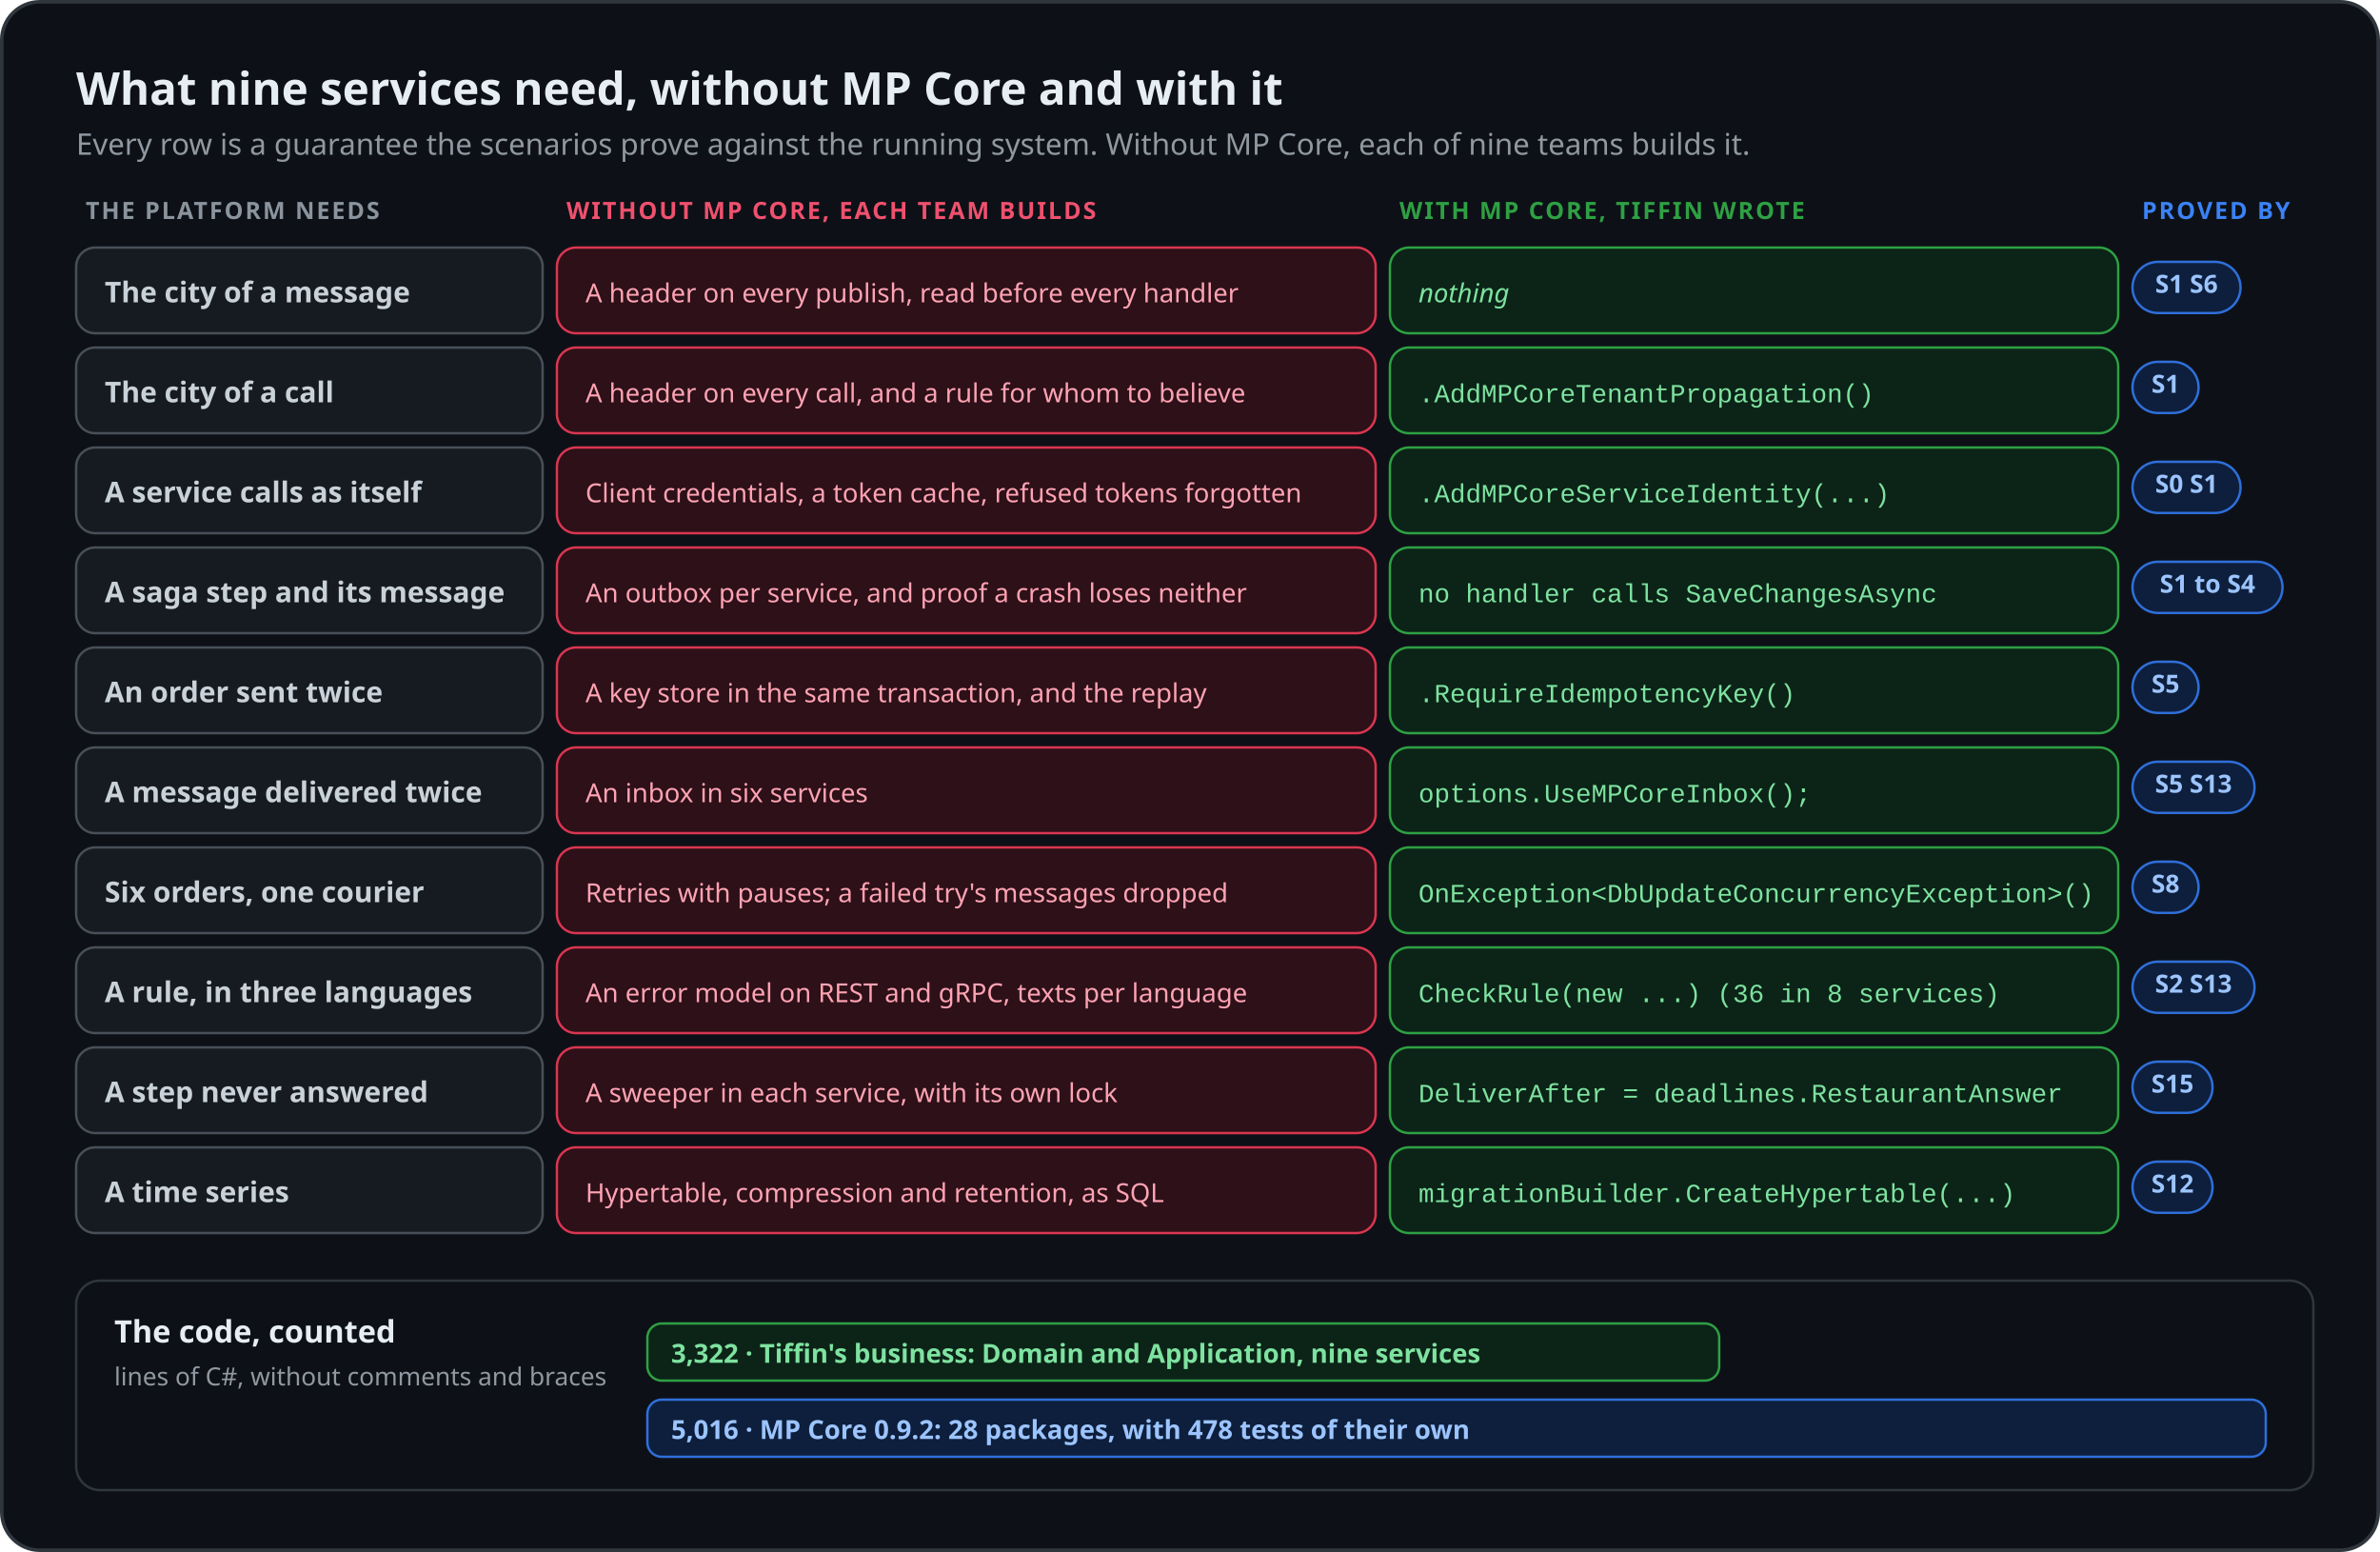
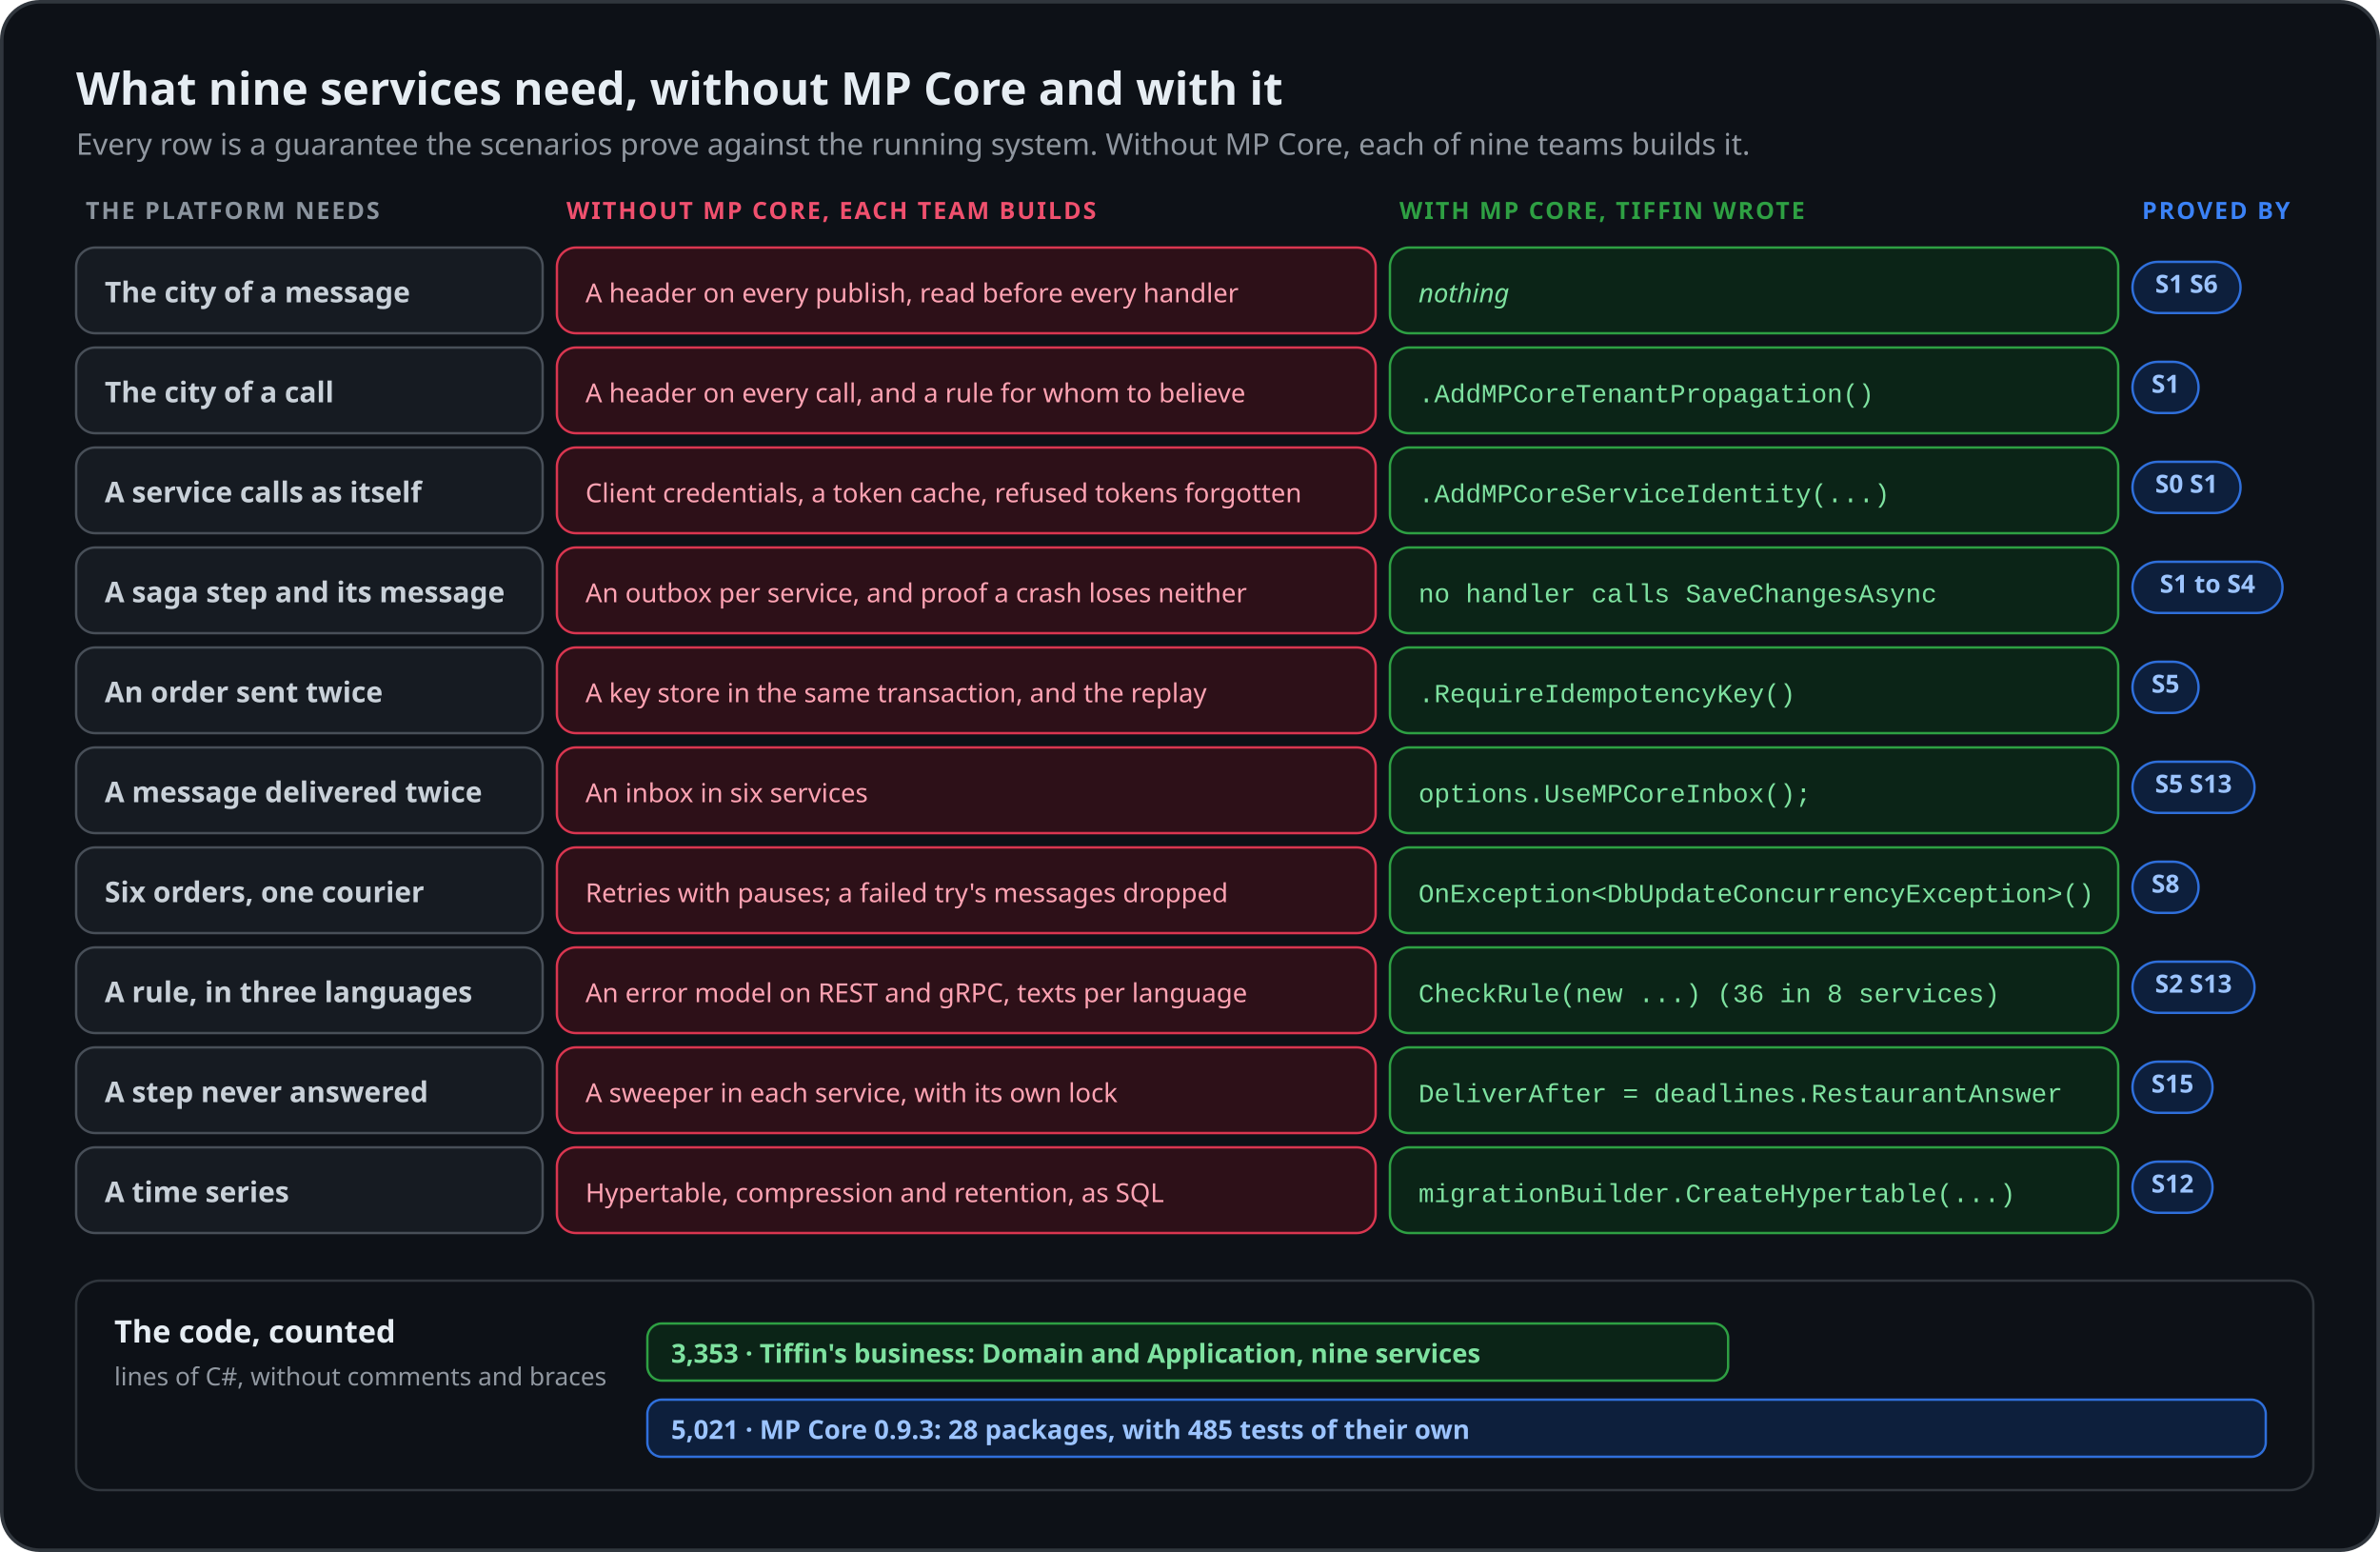
<svg xmlns="http://www.w3.org/2000/svg" viewBox="0 0 1000 652" width="1000" height="652" role="img" aria-label="What nine services need without MP Core and with it: the guarantees, the code Tiffin wrote, and the scenario that proves each">
  <defs>
    <filter id="shadow" x="-10%" y="-10%" width="120%" height="130%">
      <feDropShadow dx="0" dy="2" stdDeviation="3" flood-color="#000000" flood-opacity="0.35" />
    </filter>
  </defs>
  <rect x="0.75" y="0.75" width="998.5" height="650.5" rx="16" fill="#0d1117" stroke="#30363d" stroke-width="1.5" />
  <text x="32" y="44" font-family="-apple-system, BlinkMacSystemFont, 'Segoe UI', 'Noto Sans', Helvetica, Arial, sans-serif" font-size="19" font-weight="700" fill="#e6edf3" text-anchor="start">What nine services need, without MP Core and with it</text>
  <text x="32" y="65" font-family="-apple-system, BlinkMacSystemFont, 'Segoe UI', 'Noto Sans', Helvetica, Arial, sans-serif" font-size="12.5" font-weight="400" fill="#9198a1" text-anchor="start">Every row is a guarantee the scenarios prove against the running system. Without MP Core, each of nine teams builds it.</text>
  <text x="36" y="92" font-family="-apple-system, BlinkMacSystemFont, 'Segoe UI', 'Noto Sans', Helvetica, Arial, sans-serif" font-size="10" font-weight="700" fill="#8b949e" text-anchor="start" letter-spacing="0.8">THE PLATFORM NEEDS</text>
  <text x="238" y="92" font-family="-apple-system, BlinkMacSystemFont, 'Segoe UI', 'Noto Sans', Helvetica, Arial, sans-serif" font-size="10" font-weight="700" fill="#f0506e" text-anchor="start" letter-spacing="0.8">WITHOUT MP CORE, EACH TEAM BUILDS</text>
  <text x="588" y="92" font-family="-apple-system, BlinkMacSystemFont, 'Segoe UI', 'Noto Sans', Helvetica, Arial, sans-serif" font-size="10" font-weight="700" fill="#2ea043" text-anchor="start" letter-spacing="0.8">WITH MP CORE, TIFFIN WROTE</text>
  <text x="900" y="92" font-family="-apple-system, BlinkMacSystemFont, 'Segoe UI', 'Noto Sans', Helvetica, Arial, sans-serif" font-size="10" font-weight="700" fill="#3b82f6" text-anchor="start" letter-spacing="0.8">PROVED BY</text>
  <rect x="32" y="104" width="196" height="36" rx="8" fill="#161b22" stroke="#484f58" stroke-width="1" />
  <text x="44" y="127" font-family="-apple-system, BlinkMacSystemFont, 'Segoe UI', 'Noto Sans', Helvetica, Arial, sans-serif" font-size="12" font-weight="700" fill="#c9d1d9" text-anchor="start">The city of a message</text>
  <rect x="234" y="104" width="344" height="36" rx="8" fill="#2d1018" stroke="#da3650" stroke-width="1" />
  <text x="246" y="127" font-family="-apple-system, BlinkMacSystemFont, 'Segoe UI', 'Noto Sans', Helvetica, Arial, sans-serif" font-size="11" font-weight="400" fill="#ffa3b3" text-anchor="start">A header on every publish, read before every handler</text>
  <rect x="584" y="104" width="306" height="36" rx="8" fill="#0b2417" stroke="#2ea043" stroke-width="1" />
  <text x="596" y="127" font-family="-apple-system, BlinkMacSystemFont, 'Segoe UI', 'Noto Sans', Helvetica, Arial, sans-serif" font-size="11" font-weight="400" fill="#7ee2a0" text-anchor="start" font-style="italic">nothing</text>
  <rect x="896" y="110" width="45.4" height="21.5" rx="10.75" fill="#0d1f3c" stroke="#2f6fdb" stroke-width="1" />
  <text x="918.7" y="123.0" font-family="-apple-system, BlinkMacSystemFont, 'Segoe UI', 'Noto Sans', Helvetica, Arial, sans-serif" font-size="10.5" font-weight="600" fill="#9cc4ff" text-anchor="middle">S1 S6</text>
  <rect x="32" y="146" width="196" height="36" rx="8" fill="#161b22" stroke="#484f58" stroke-width="1" />
  <text x="44" y="169" font-family="-apple-system, BlinkMacSystemFont, 'Segoe UI', 'Noto Sans', Helvetica, Arial, sans-serif" font-size="12" font-weight="700" fill="#c9d1d9" text-anchor="start">The city of a call</text>
  <rect x="234" y="146" width="344" height="36" rx="8" fill="#2d1018" stroke="#da3650" stroke-width="1" />
  <text x="246" y="169" font-family="-apple-system, BlinkMacSystemFont, 'Segoe UI', 'Noto Sans', Helvetica, Arial, sans-serif" font-size="11" font-weight="400" fill="#ffa3b3" text-anchor="start">A header on every call, and a rule for whom to believe</text>
  <rect x="584" y="146" width="306" height="36" rx="8" fill="#0b2417" stroke="#2ea043" stroke-width="1" />
  <text x="596" y="169" font-family="ui-monospace, SFMono-Regular, 'SF Mono', Menlo, Consolas, 'Liberation Mono', monospace" font-size="11" font-weight="400" fill="#7ee2a0" text-anchor="start">.AddMPCoreTenantPropagation()</text>
  <rect x="896" y="152" width="27.76" height="21.5" rx="10.75" fill="#0d1f3c" stroke="#2f6fdb" stroke-width="1" />
  <text x="909.88" y="165.0" font-family="-apple-system, BlinkMacSystemFont, 'Segoe UI', 'Noto Sans', Helvetica, Arial, sans-serif" font-size="10.5" font-weight="600" fill="#9cc4ff" text-anchor="middle">S1</text>
  <rect x="32" y="188" width="196" height="36" rx="8" fill="#161b22" stroke="#484f58" stroke-width="1" />
  <text x="44" y="211" font-family="-apple-system, BlinkMacSystemFont, 'Segoe UI', 'Noto Sans', Helvetica, Arial, sans-serif" font-size="12" font-weight="700" fill="#c9d1d9" text-anchor="start">A service calls as itself</text>
  <rect x="234" y="188" width="344" height="36" rx="8" fill="#2d1018" stroke="#da3650" stroke-width="1" />
  <text x="246" y="211" font-family="-apple-system, BlinkMacSystemFont, 'Segoe UI', 'Noto Sans', Helvetica, Arial, sans-serif" font-size="11" font-weight="400" fill="#ffa3b3" text-anchor="start">Client credentials, a token cache, refused tokens forgotten</text>
  <rect x="584" y="188" width="306" height="36" rx="8" fill="#0b2417" stroke="#2ea043" stroke-width="1" />
  <text x="596" y="211" font-family="ui-monospace, SFMono-Regular, 'SF Mono', Menlo, Consolas, 'Liberation Mono', monospace" font-size="11" font-weight="400" fill="#7ee2a0" text-anchor="start">.AddMPCoreServiceIdentity(...)</text>
  <rect x="896" y="194" width="45.4" height="21.5" rx="10.75" fill="#0d1f3c" stroke="#2f6fdb" stroke-width="1" />
  <text x="918.7" y="207.0" font-family="-apple-system, BlinkMacSystemFont, 'Segoe UI', 'Noto Sans', Helvetica, Arial, sans-serif" font-size="10.5" font-weight="600" fill="#9cc4ff" text-anchor="middle">S0 S1</text>
  <rect x="32" y="230" width="196" height="36" rx="8" fill="#161b22" stroke="#484f58" stroke-width="1" />
  <text x="44" y="253" font-family="-apple-system, BlinkMacSystemFont, 'Segoe UI', 'Noto Sans', Helvetica, Arial, sans-serif" font-size="12" font-weight="700" fill="#c9d1d9" text-anchor="start">A saga step and its message</text>
  <rect x="234" y="230" width="344" height="36" rx="8" fill="#2d1018" stroke="#da3650" stroke-width="1" />
  <text x="246" y="253" font-family="-apple-system, BlinkMacSystemFont, 'Segoe UI', 'Noto Sans', Helvetica, Arial, sans-serif" font-size="11" font-weight="400" fill="#ffa3b3" text-anchor="start">An outbox per service, and proof a crash loses neither</text>
  <rect x="584" y="230" width="306" height="36" rx="8" fill="#0b2417" stroke="#2ea043" stroke-width="1" />
  <text x="596" y="253" font-family="ui-monospace, SFMono-Regular, 'SF Mono', Menlo, Consolas, 'Liberation Mono', monospace" font-size="11" font-weight="400" fill="#7ee2a0" text-anchor="start">no handler calls SaveChangesAsync</text>
  <rect x="896" y="236" width="63.04" height="21.5" rx="10.75" fill="#0d1f3c" stroke="#2f6fdb" stroke-width="1" />
  <text x="927.52" y="249.0" font-family="-apple-system, BlinkMacSystemFont, 'Segoe UI', 'Noto Sans', Helvetica, Arial, sans-serif" font-size="10.5" font-weight="600" fill="#9cc4ff" text-anchor="middle">S1 to S4</text>
  <rect x="32" y="272" width="196" height="36" rx="8" fill="#161b22" stroke="#484f58" stroke-width="1" />
  <text x="44" y="295" font-family="-apple-system, BlinkMacSystemFont, 'Segoe UI', 'Noto Sans', Helvetica, Arial, sans-serif" font-size="12" font-weight="700" fill="#c9d1d9" text-anchor="start">An order sent twice</text>
  <rect x="234" y="272" width="344" height="36" rx="8" fill="#2d1018" stroke="#da3650" stroke-width="1" />
  <text x="246" y="295" font-family="-apple-system, BlinkMacSystemFont, 'Segoe UI', 'Noto Sans', Helvetica, Arial, sans-serif" font-size="11" font-weight="400" fill="#ffa3b3" text-anchor="start">A key store in the same transaction, and the replay</text>
  <rect x="584" y="272" width="306" height="36" rx="8" fill="#0b2417" stroke="#2ea043" stroke-width="1" />
  <text x="596" y="295" font-family="ui-monospace, SFMono-Regular, 'SF Mono', Menlo, Consolas, 'Liberation Mono', monospace" font-size="11" font-weight="400" fill="#7ee2a0" text-anchor="start">.RequireIdempotencyKey()</text>
  <rect x="896" y="278" width="27.76" height="21.5" rx="10.75" fill="#0d1f3c" stroke="#2f6fdb" stroke-width="1" />
  <text x="909.88" y="291.0" font-family="-apple-system, BlinkMacSystemFont, 'Segoe UI', 'Noto Sans', Helvetica, Arial, sans-serif" font-size="10.5" font-weight="600" fill="#9cc4ff" text-anchor="middle">S5</text>
  <rect x="32" y="314" width="196" height="36" rx="8" fill="#161b22" stroke="#484f58" stroke-width="1" />
  <text x="44" y="337" font-family="-apple-system, BlinkMacSystemFont, 'Segoe UI', 'Noto Sans', Helvetica, Arial, sans-serif" font-size="12" font-weight="700" fill="#c9d1d9" text-anchor="start">A message delivered twice</text>
  <rect x="234" y="314" width="344" height="36" rx="8" fill="#2d1018" stroke="#da3650" stroke-width="1" />
  <text x="246" y="337" font-family="-apple-system, BlinkMacSystemFont, 'Segoe UI', 'Noto Sans', Helvetica, Arial, sans-serif" font-size="11" font-weight="400" fill="#ffa3b3" text-anchor="start">An inbox in six services</text>
  <rect x="584" y="314" width="306" height="36" rx="8" fill="#0b2417" stroke="#2ea043" stroke-width="1" />
  <text x="596" y="337" font-family="ui-monospace, SFMono-Regular, 'SF Mono', Menlo, Consolas, 'Liberation Mono', monospace" font-size="11" font-weight="400" fill="#7ee2a0" text-anchor="start">options.UseMPCoreInbox();</text>
  <rect x="896" y="320" width="51.28" height="21.5" rx="10.75" fill="#0d1f3c" stroke="#2f6fdb" stroke-width="1" />
  <text x="921.64" y="333.0" font-family="-apple-system, BlinkMacSystemFont, 'Segoe UI', 'Noto Sans', Helvetica, Arial, sans-serif" font-size="10.5" font-weight="600" fill="#9cc4ff" text-anchor="middle">S5 S13</text>
  <rect x="32" y="356" width="196" height="36" rx="8" fill="#161b22" stroke="#484f58" stroke-width="1" />
  <text x="44" y="379" font-family="-apple-system, BlinkMacSystemFont, 'Segoe UI', 'Noto Sans', Helvetica, Arial, sans-serif" font-size="12" font-weight="700" fill="#c9d1d9" text-anchor="start">Six orders, one courier</text>
  <rect x="234" y="356" width="344" height="36" rx="8" fill="#2d1018" stroke="#da3650" stroke-width="1" />
  <text x="246" y="379" font-family="-apple-system, BlinkMacSystemFont, 'Segoe UI', 'Noto Sans', Helvetica, Arial, sans-serif" font-size="11" font-weight="400" fill="#ffa3b3" text-anchor="start">Retries with pauses; a failed try's messages dropped</text>
  <rect x="584" y="356" width="306" height="36" rx="8" fill="#0b2417" stroke="#2ea043" stroke-width="1" />
  <text x="596" y="379" font-family="ui-monospace, SFMono-Regular, 'SF Mono', Menlo, Consolas, 'Liberation Mono', monospace" font-size="11" font-weight="400" fill="#7ee2a0" text-anchor="start">OnException&lt;DbUpdateConcurrencyException&gt;()</text>
  <rect x="896" y="362" width="27.76" height="21.5" rx="10.75" fill="#0d1f3c" stroke="#2f6fdb" stroke-width="1" />
  <text x="909.88" y="375.0" font-family="-apple-system, BlinkMacSystemFont, 'Segoe UI', 'Noto Sans', Helvetica, Arial, sans-serif" font-size="10.5" font-weight="600" fill="#9cc4ff" text-anchor="middle">S8</text>
  <rect x="32" y="398" width="196" height="36" rx="8" fill="#161b22" stroke="#484f58" stroke-width="1" />
  <text x="44" y="421" font-family="-apple-system, BlinkMacSystemFont, 'Segoe UI', 'Noto Sans', Helvetica, Arial, sans-serif" font-size="12" font-weight="700" fill="#c9d1d9" text-anchor="start">A rule, in three languages</text>
  <rect x="234" y="398" width="344" height="36" rx="8" fill="#2d1018" stroke="#da3650" stroke-width="1" />
  <text x="246" y="421" font-family="-apple-system, BlinkMacSystemFont, 'Segoe UI', 'Noto Sans', Helvetica, Arial, sans-serif" font-size="11" font-weight="400" fill="#ffa3b3" text-anchor="start">An error model on REST and gRPC, texts per language</text>
  <rect x="584" y="398" width="306" height="36" rx="8" fill="#0b2417" stroke="#2ea043" stroke-width="1" />
  <text x="596" y="421" font-family="ui-monospace, SFMono-Regular, 'SF Mono', Menlo, Consolas, 'Liberation Mono', monospace" font-size="11" font-weight="400" fill="#7ee2a0" text-anchor="start">CheckRule(new ...)  (36 in 8 services)</text>
  <rect x="896" y="404" width="51.28" height="21.5" rx="10.75" fill="#0d1f3c" stroke="#2f6fdb" stroke-width="1" />
  <text x="921.64" y="417.0" font-family="-apple-system, BlinkMacSystemFont, 'Segoe UI', 'Noto Sans', Helvetica, Arial, sans-serif" font-size="10.5" font-weight="600" fill="#9cc4ff" text-anchor="middle">S2 S13</text>
  <rect x="32" y="440" width="196" height="36" rx="8" fill="#161b22" stroke="#484f58" stroke-width="1" />
  <text x="44" y="463" font-family="-apple-system, BlinkMacSystemFont, 'Segoe UI', 'Noto Sans', Helvetica, Arial, sans-serif" font-size="12" font-weight="700" fill="#c9d1d9" text-anchor="start">A step never answered</text>
  <rect x="234" y="440" width="344" height="36" rx="8" fill="#2d1018" stroke="#da3650" stroke-width="1" />
  <text x="246" y="463" font-family="-apple-system, BlinkMacSystemFont, 'Segoe UI', 'Noto Sans', Helvetica, Arial, sans-serif" font-size="11" font-weight="400" fill="#ffa3b3" text-anchor="start">A sweeper in each service, with its own lock</text>
  <rect x="584" y="440" width="306" height="36" rx="8" fill="#0b2417" stroke="#2ea043" stroke-width="1" />
  <text x="596" y="463" font-family="ui-monospace, SFMono-Regular, 'SF Mono', Menlo, Consolas, 'Liberation Mono', monospace" font-size="11" font-weight="400" fill="#7ee2a0" text-anchor="start">DeliverAfter = deadlines.RestaurantAnswer</text>
  <rect x="896" y="446" width="33.64" height="21.5" rx="10.75" fill="#0d1f3c" stroke="#2f6fdb" stroke-width="1" />
  <text x="912.82" y="459.0" font-family="-apple-system, BlinkMacSystemFont, 'Segoe UI', 'Noto Sans', Helvetica, Arial, sans-serif" font-size="10.5" font-weight="600" fill="#9cc4ff" text-anchor="middle">S15</text>
  <rect x="32" y="482" width="196" height="36" rx="8" fill="#161b22" stroke="#484f58" stroke-width="1" />
  <text x="44" y="505" font-family="-apple-system, BlinkMacSystemFont, 'Segoe UI', 'Noto Sans', Helvetica, Arial, sans-serif" font-size="12" font-weight="700" fill="#c9d1d9" text-anchor="start">A time series</text>
  <rect x="234" y="482" width="344" height="36" rx="8" fill="#2d1018" stroke="#da3650" stroke-width="1" />
  <text x="246" y="505" font-family="-apple-system, BlinkMacSystemFont, 'Segoe UI', 'Noto Sans', Helvetica, Arial, sans-serif" font-size="11" font-weight="400" fill="#ffa3b3" text-anchor="start">Hypertable, compression and retention, as SQL</text>
  <rect x="584" y="482" width="306" height="36" rx="8" fill="#0b2417" stroke="#2ea043" stroke-width="1" />
  <text x="596" y="505" font-family="ui-monospace, SFMono-Regular, 'SF Mono', Menlo, Consolas, 'Liberation Mono', monospace" font-size="11" font-weight="400" fill="#7ee2a0" text-anchor="start">migrationBuilder.CreateHypertable(...)</text>
  <rect x="896" y="488" width="33.64" height="21.5" rx="10.75" fill="#0d1f3c" stroke="#2f6fdb" stroke-width="1" />
  <text x="912.82" y="501.0" font-family="-apple-system, BlinkMacSystemFont, 'Segoe UI', 'Noto Sans', Helvetica, Arial, sans-serif" font-size="10.5" font-weight="600" fill="#9cc4ff" text-anchor="middle">S12</text>
  <rect x="32" y="538" width="940" height="88" rx="10" fill="#0d1117" stroke="#30363d" stroke-width="1" />
  <text x="48" y="564" font-family="-apple-system, BlinkMacSystemFont, 'Segoe UI', 'Noto Sans', Helvetica, Arial, sans-serif" font-size="13" font-weight="700" fill="#e6edf3" text-anchor="start">The code, counted</text>
  <text x="48" y="582" font-family="-apple-system, BlinkMacSystemFont, 'Segoe UI', 'Noto Sans', Helvetica, Arial, sans-serif" font-size="10.5" font-weight="400" fill="#9198a1" text-anchor="start">lines of C#, without comments and braces</text>
-   <rect x="272" y="556" width="450.351" height="24" rx="6" fill="#0b2417" stroke="#2ea043" stroke-width="1" />
-   <text x="282" y="572.5" font-family="-apple-system, BlinkMacSystemFont, 'Segoe UI', 'Noto Sans', Helvetica, Arial, sans-serif" font-size="11" font-weight="600" fill="#7ee2a0" text-anchor="start">3,322  ·  Tiffin's business: Domain and Application, nine services</text>
+   <rect x="272" y="556" width="454.101" height="24" rx="6" fill="#0b2417" stroke="#2ea043" stroke-width="1" />
+   <text x="282" y="572.5" font-family="-apple-system, BlinkMacSystemFont, 'Segoe UI', 'Noto Sans', Helvetica, Arial, sans-serif" font-size="11" font-weight="600" fill="#7ee2a0" text-anchor="start">3,353  ·  Tiffin's business: Domain and Application, nine services</text>
  <rect x="272" y="588" width="680.0" height="24" rx="6" fill="#0d1f3c" stroke="#2f6fdb" stroke-width="1" />
-   <text x="282" y="604.5" font-family="-apple-system, BlinkMacSystemFont, 'Segoe UI', 'Noto Sans', Helvetica, Arial, sans-serif" font-size="11" font-weight="600" fill="#9cc4ff" text-anchor="start">5,016  ·  MP Core 0.9.2: 28 packages, with 478 tests of their own</text>
+   <text x="282" y="604.5" font-family="-apple-system, BlinkMacSystemFont, 'Segoe UI', 'Noto Sans', Helvetica, Arial, sans-serif" font-size="11" font-weight="600" fill="#9cc4ff" text-anchor="start">5,021  ·  MP Core 0.9.3: 28 packages, with 485 tests of their own</text>
</svg>
